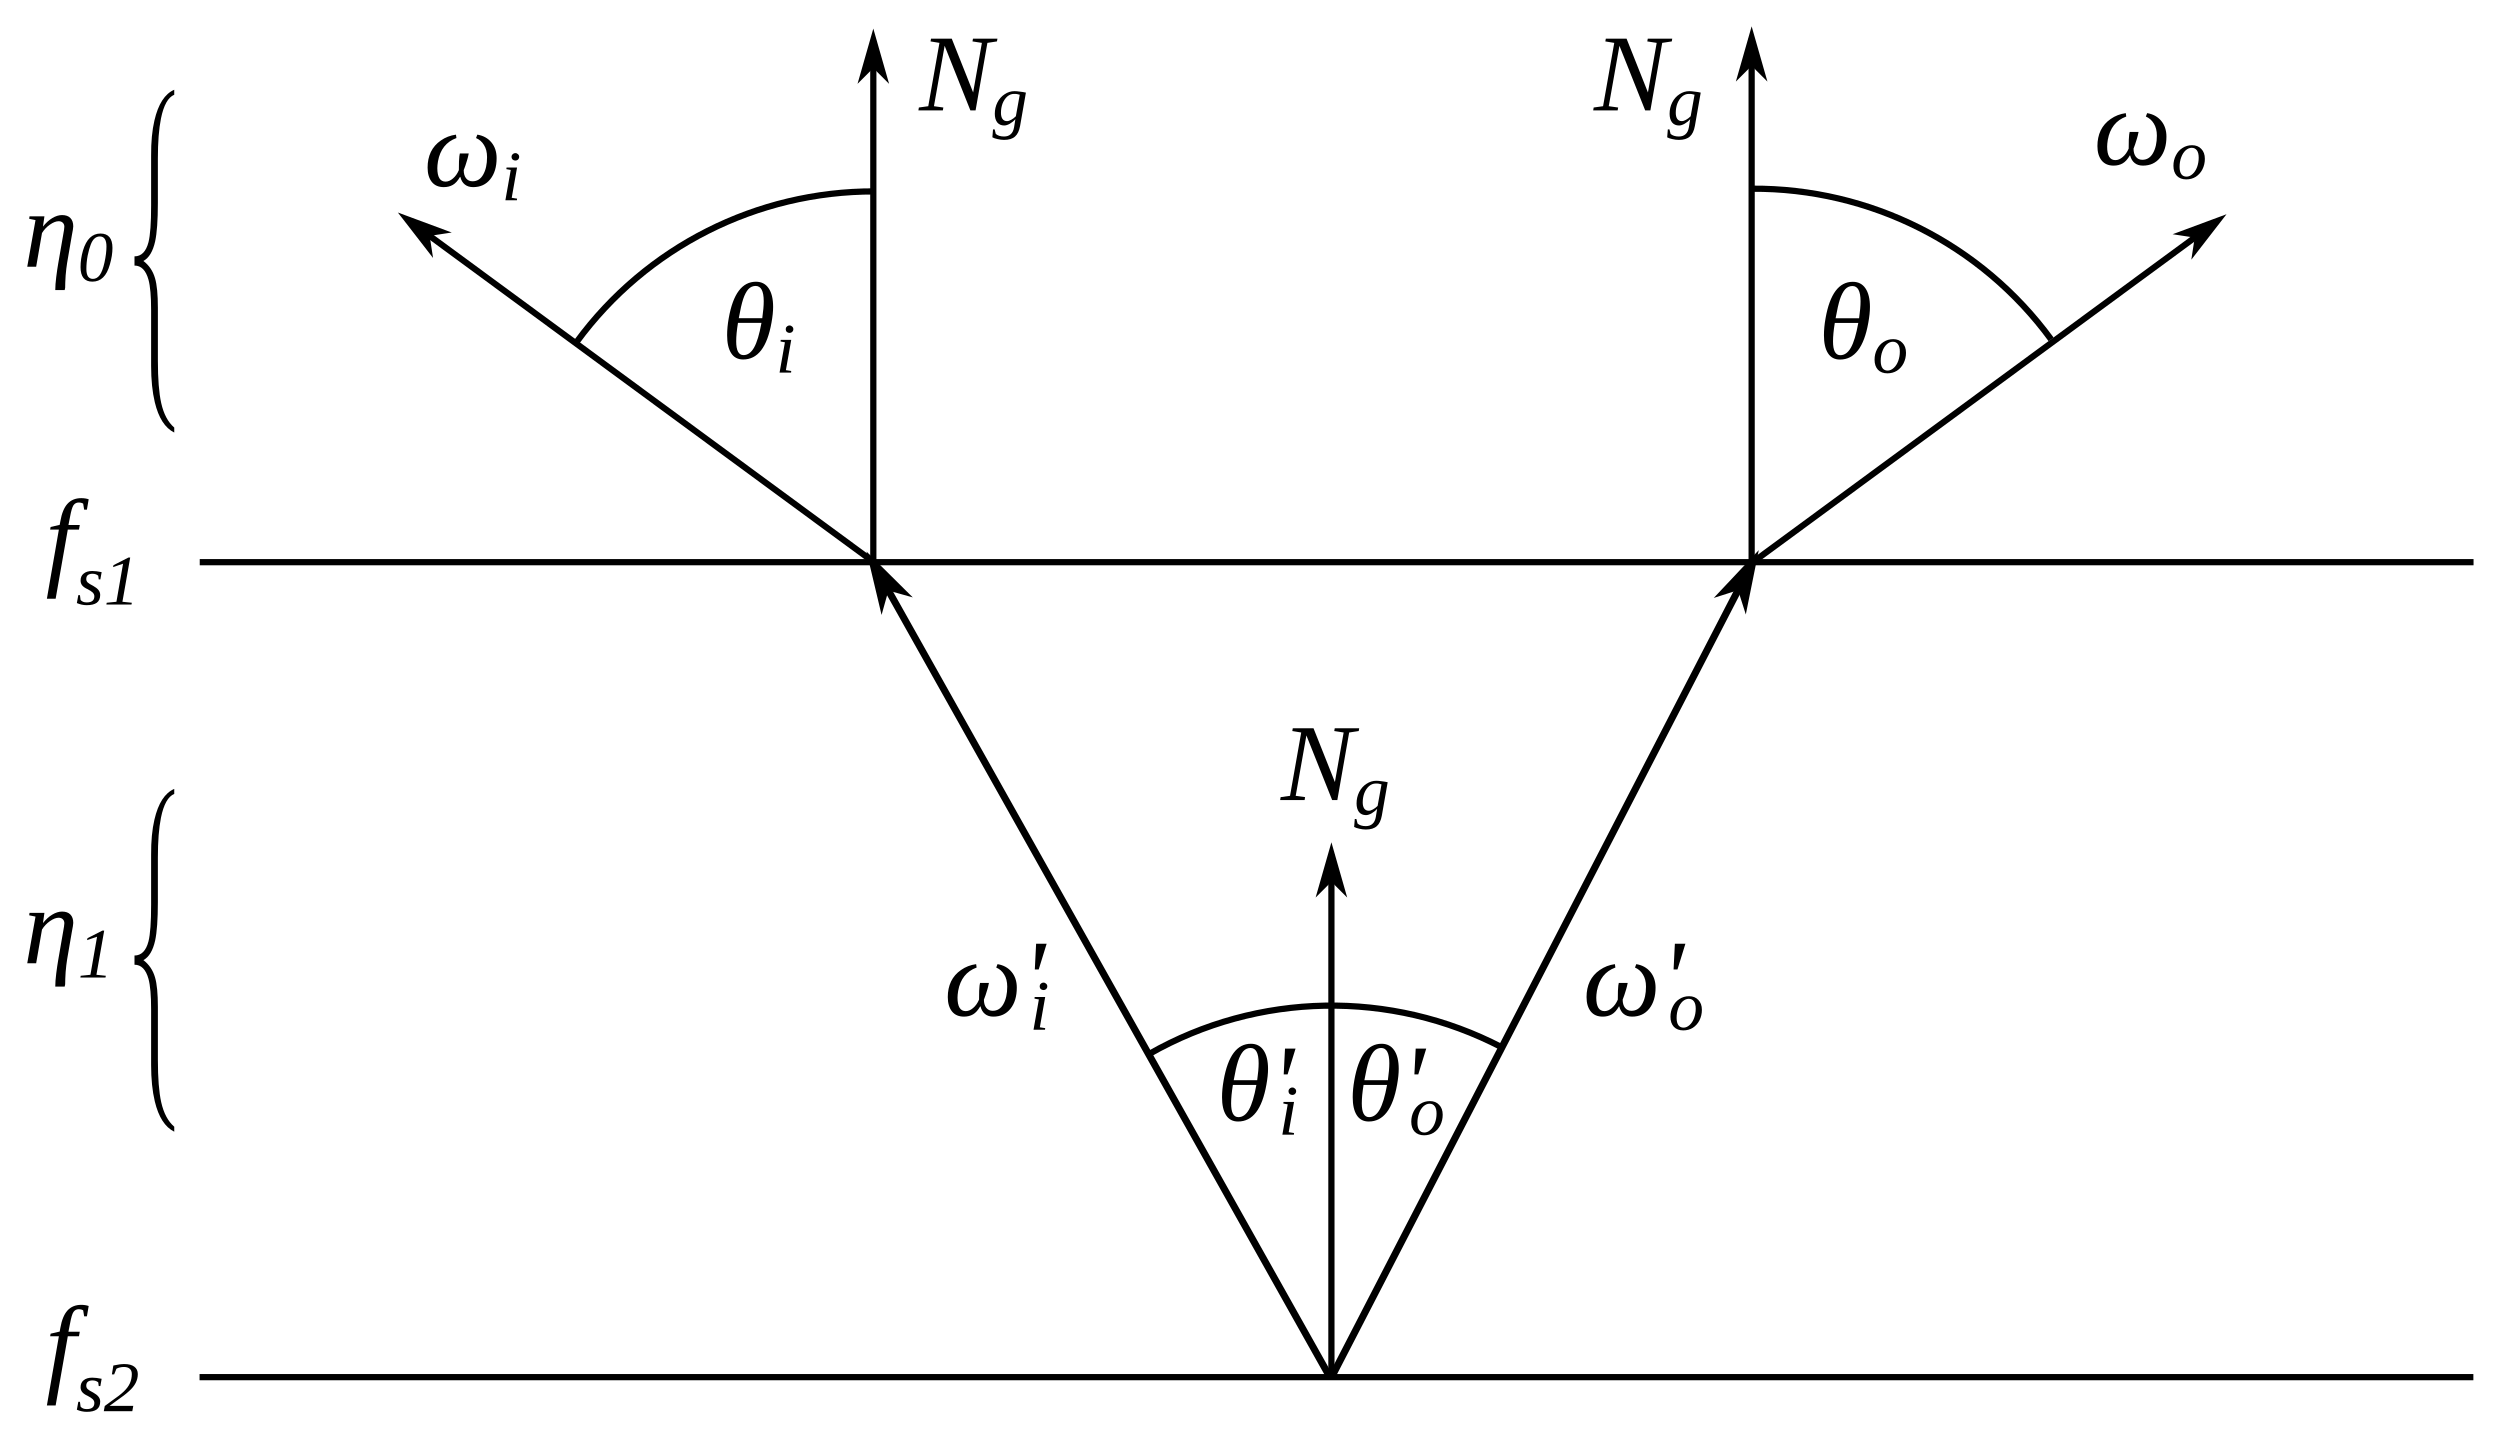
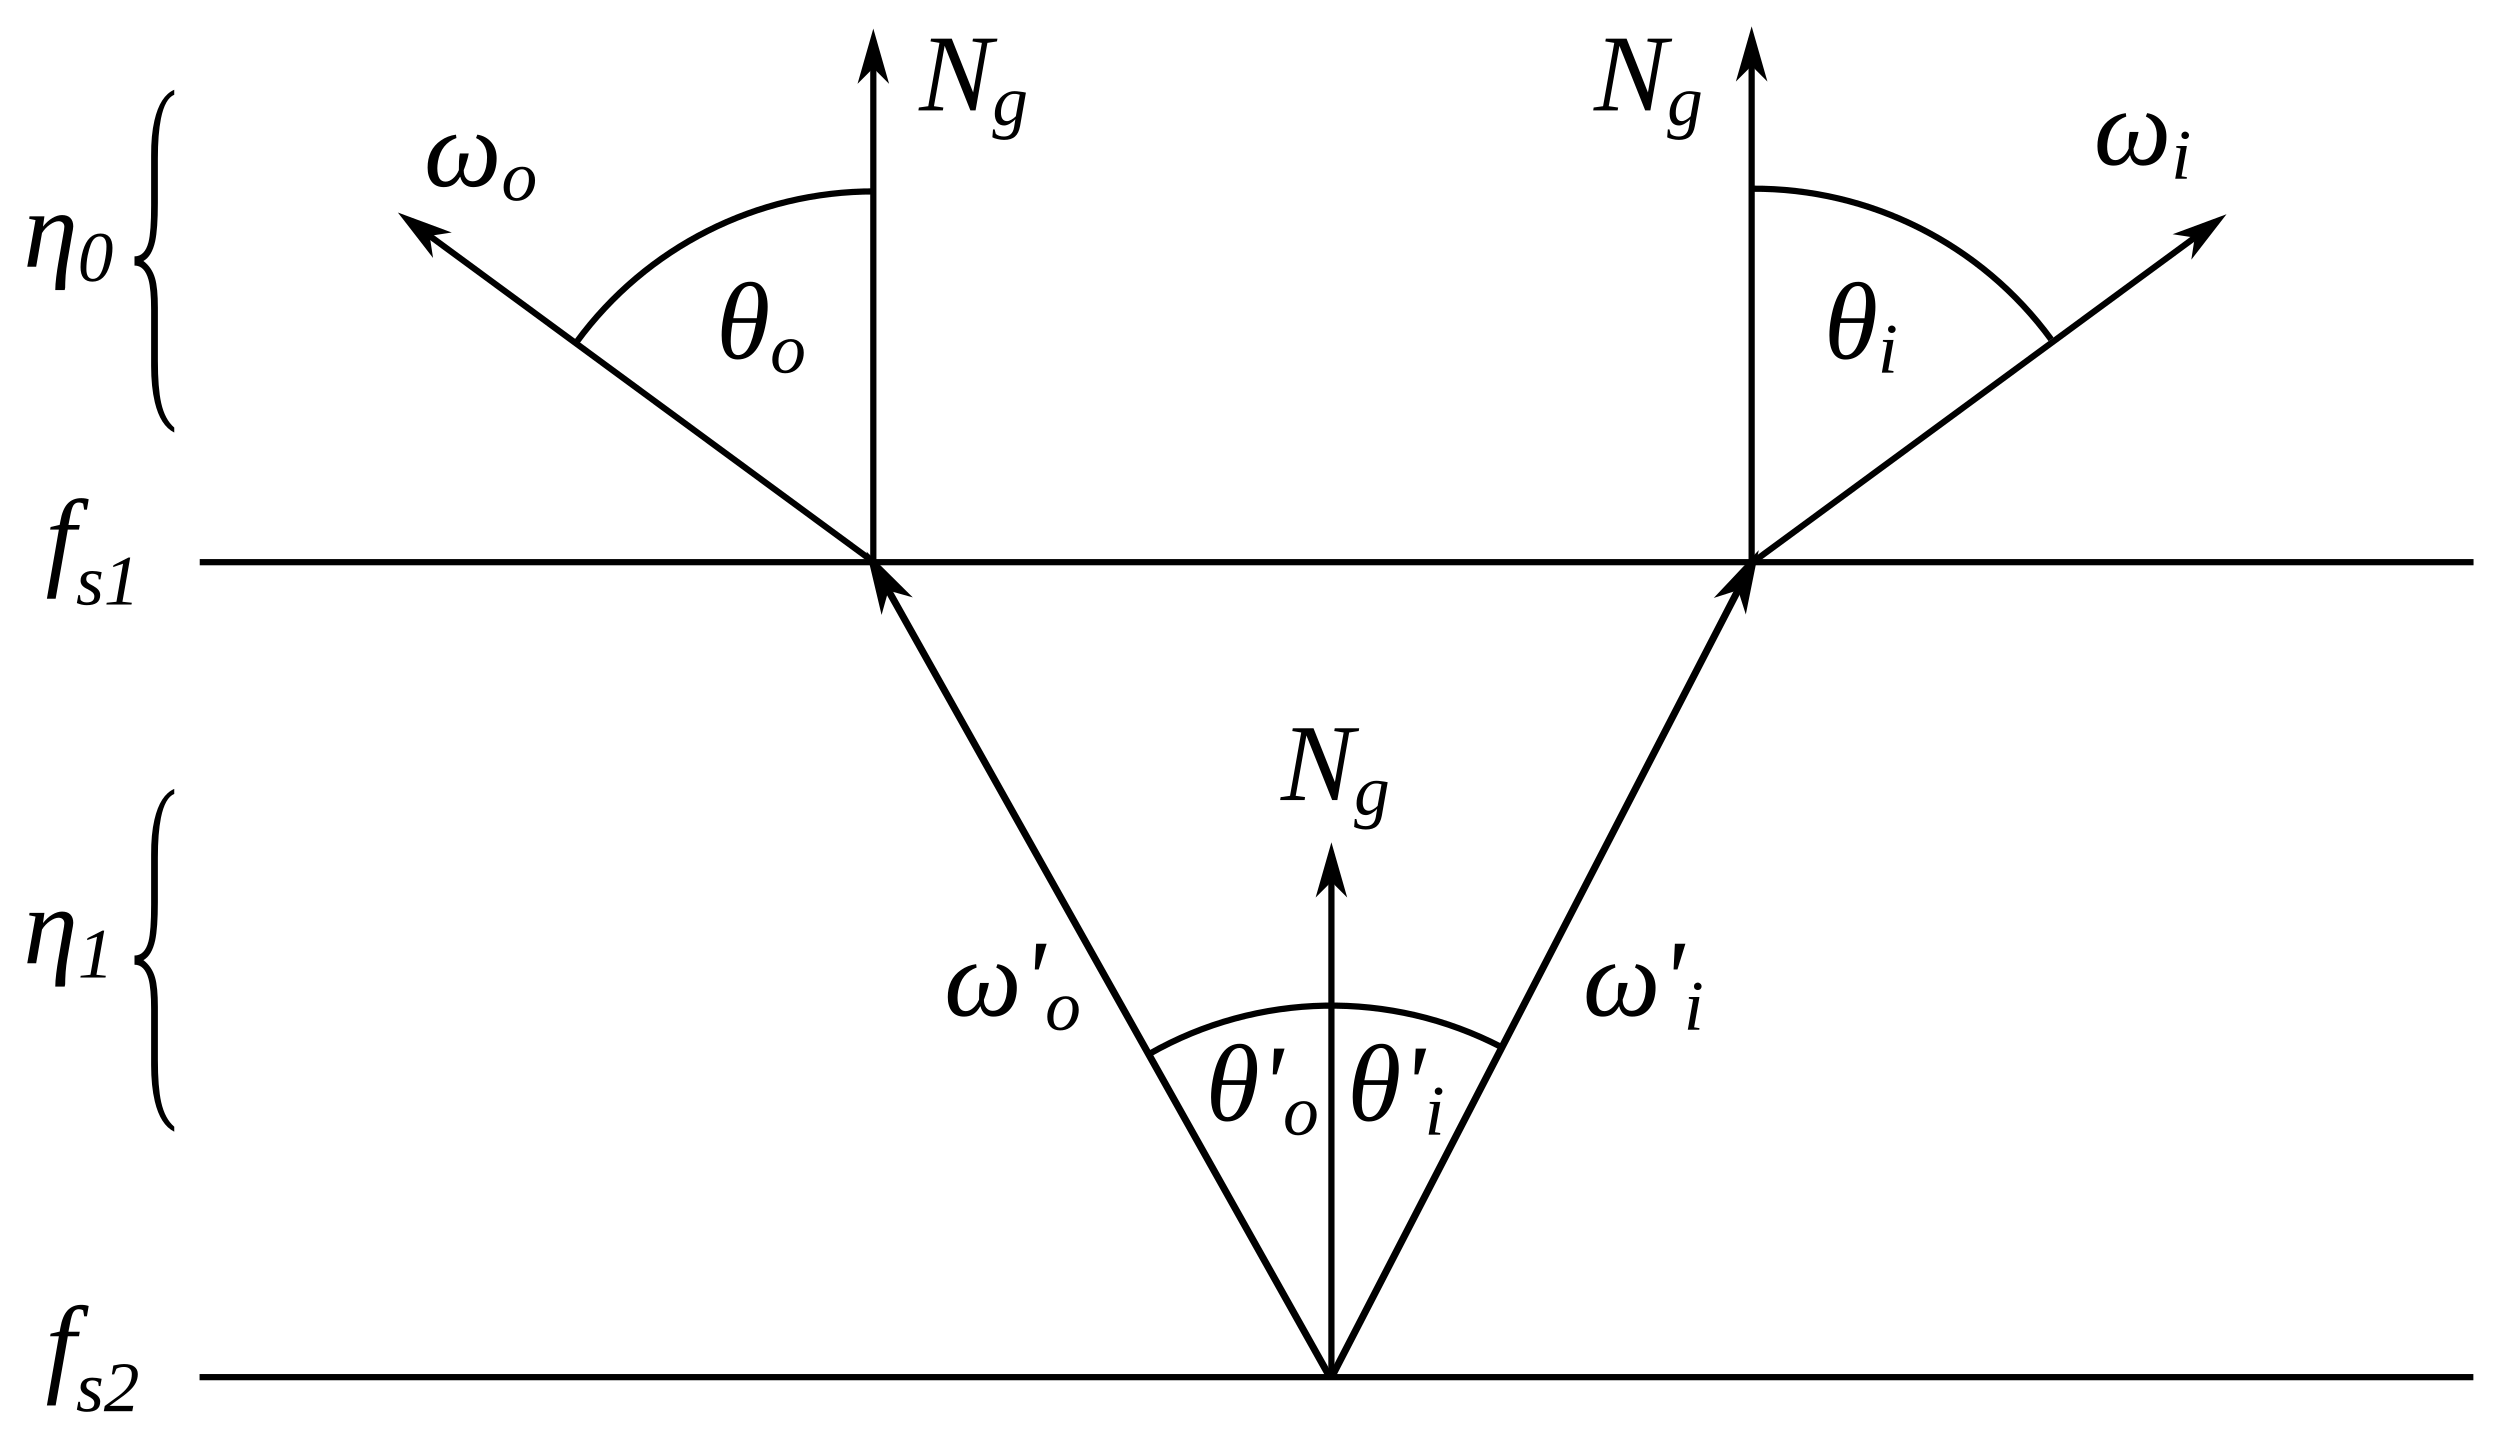
<svg xmlns="http://www.w3.org/2000/svg" xmlns:xlink="http://www.w3.org/1999/xlink" width="9.493in" height="5.491in" viewBox="0 0 241.12 139.484" version="1.1" id="svg8">
  <defs id="defs2">
    <marker orient="auto" refY="0" refX="0" id="marker969" style="overflow:visible">
      <path id="path967" d="M 0,0 5,-5 -12.5,0 5,5 Z" style="fill:#000000;fill-opacity:1;fill-rule:evenodd;stroke:#000000;stroke-width:1pt;stroke-opacity:1" transform="matrix(-0.4,0,0,-0.4,-4,0)" />
    </marker>
+     <marker orient="auto" refY="0" refX="0" id="marker13270" style="overflow:visible">
+       <path id="path13268" d="M 0,0 5,-5 -12.5,0 5,5 Z" style="fill:#b3b3b3;fill-opacity:1;fill-rule:evenodd;stroke:#b3b3b3;stroke-width:1pt;stroke-opacity:1" transform="matrix(-0.4,0,0,-0.4,-4,0)" />
+     </marker>
    <marker style="overflow:visible" id="marker10270" refX="0" refY="0" orient="auto">
      <path transform="matrix(-0.4,0,0,-0.4,-4,0)" style="fill:#000000;fill-opacity:1;fill-rule:evenodd;stroke:#000000;stroke-width:1pt;stroke-opacity:1" d="M 0,0 5,-5 -12.5,0 5,5 Z" id="path10268" />
    </marker>
+     <marker style="overflow:visible" id="marker10152" refX="0" refY="0" orient="auto">
+       <path transform="matrix(-0.4,0,0,-0.4,-4,0)" style="fill:#000000;fill-opacity:1;fill-rule:evenodd;stroke:#000000;stroke-width:1pt;stroke-opacity:1" d="M 0,0 5,-5 -12.5,0 5,5 Z" id="path10150" />
+     </marker>
    <marker orient="auto" refY="0" refX="0" id="marker9164" style="overflow:visible">
      <path id="path9162" d="M 0,0 5,-5 -12.5,0 5,5 Z" style="fill:#000000;fill-opacity:1;fill-rule:evenodd;stroke:#000000;stroke-width:1pt;stroke-opacity:1" transform="matrix(-0.4,0,0,-0.4,-4,0)" />
    </marker>
+     <marker orient="auto" refY="0" refX="0" id="marker8602" style="overflow:visible">
+       <path id="path8600" d="M 0,0 5,-5 -12.5,0 5,5 Z" style="fill:#e9afaf;fill-opacity:1;fill-rule:evenodd;stroke:#e9afaf;stroke-width:1pt;stroke-opacity:1" transform="matrix(-0.4,0,0,-0.4,-4,0)" />
+     </marker>
    <marker orient="auto" refY="0" refX="0" id="marker8400" style="overflow:visible">
      <path id="path8398" d="M 0,0 5,-5 -12.5,0 5,5 Z" style="fill:#000000;fill-opacity:1;fill-rule:evenodd;stroke:#000000;stroke-width:1pt;stroke-opacity:1" transform="matrix(-0.4,0,0,-0.4,-4,0)" />
    </marker>
    <marker style="overflow:visible" id="marker7978" refX="0" refY="0" orient="auto">
      <path transform="matrix(-0.4,0,0,-0.4,-4,0)" style="fill:#000000;fill-opacity:1;fill-rule:evenodd;stroke:#000000;stroke-width:1pt;stroke-opacity:1" d="M 0,0 5,-5 -12.5,0 5,5 Z" id="path7976" />
    </marker>
    <marker style="overflow:visible" id="marker7970" refX="0" refY="0" orient="auto">
      <path transform="matrix(-0.4,0,0,-0.4,-4,0)" style="fill:#000000;fill-opacity:1;fill-rule:evenodd;stroke:#000000;stroke-width:1pt;stroke-opacity:1" d="M 0,0 5,-5 -12.5,0 5,5 Z" id="path7968" />
    </marker>
    <marker style="overflow:visible" id="marker7966" refX="0" refY="0" orient="auto">
      <path transform="matrix(-0.4,0,0,-0.4,-4,0)" style="fill:#000000;fill-opacity:1;fill-rule:evenodd;stroke:#000000;stroke-width:1pt;stroke-opacity:1" d="M 0,0 5,-5 -12.5,0 5,5 Z" id="path7964" />
    </marker>
    <marker style="overflow:visible" id="marker7962" refX="0" refY="0" orient="auto">
      <path transform="matrix(-0.4,0,0,-0.4,-4,0)" style="fill:#000000;fill-opacity:1;fill-rule:evenodd;stroke:#000000;stroke-width:1pt;stroke-opacity:1" d="M 0,0 5,-5 -12.5,0 5,5 Z" id="path7960" />
    </marker>
    <marker orient="auto" refY="0" refX="0" id="marker7958" style="overflow:visible">
      <path id="path7956" d="M 0,0 5,-5 -12.5,0 5,5 Z" style="fill:#000000;fill-opacity:1;fill-rule:evenodd;stroke:#000000;stroke-width:1pt;stroke-opacity:1" transform="matrix(-0.4,0,0,-0.4,-4,0)" />
+     </marker>
+     <marker style="overflow:visible" id="marker7948" refX="0" refY="0" orient="auto">
+       <path transform="matrix(-0.2,0,0,-0.2,-1.2,0)" style="fill:#000000;fill-opacity:1;fill-rule:evenodd;stroke:#000000;stroke-width:1pt;stroke-opacity:1" d="M 0,0 5,-5 -12.5,0 5,5 Z" id="path7946" />
+     </marker>
+     <marker style="overflow:visible" id="marker7944" refX="0" refY="0" orient="auto">
+       <path transform="matrix(-0.2,0,0,-0.2,-1.2,0)" style="fill:#000000;fill-opacity:1;fill-rule:evenodd;stroke:#000000;stroke-width:1pt;stroke-opacity:1" d="M 0,0 5,-5 -12.5,0 5,5 Z" id="path7942" />
+     </marker>
+     <marker style="overflow:visible" id="marker7940" refX="0" refY="0" orient="auto">
+       <path transform="matrix(-0.2,0,0,-0.2,-1.2,0)" style="fill:#000000;fill-opacity:1;fill-rule:evenodd;stroke:#000000;stroke-width:1pt;stroke-opacity:1" d="M 0,0 5,-5 -12.5,0 5,5 Z" id="path7938" />
+     </marker>
+     <marker style="overflow:visible" id="marker7936" refX="0" refY="0" orient="auto">
+       <path transform="matrix(-0.2,0,0,-0.2,-1.2,0)" style="fill:#000000;fill-opacity:1;fill-rule:evenodd;stroke:#000000;stroke-width:1pt;stroke-opacity:1" d="M 0,0 5,-5 -12.5,0 5,5 Z" id="path7934" />
+     </marker>
+     <marker orient="auto" refY="0" refX="0" id="marker7880" style="overflow:visible">
+       <path id="path7878" d="M 0,0 5,-5 -12.5,0 5,5 Z" style="fill:#000000;fill-opacity:1;fill-rule:evenodd;stroke:#000000;stroke-width:1pt;stroke-opacity:1" transform="matrix(-0.4,0,0,-0.4,-4,0)" />
+     </marker>
+     <marker orient="auto" refY="0" refX="0" id="marker7872" style="overflow:visible">
+       <path id="path7592" d="M 0,0 5,-5 -12.5,0 5,5 Z" style="fill:#000000;fill-opacity:1;fill-rule:evenodd;stroke:#000000;stroke-width:1pt;stroke-opacity:1" transform="matrix(-0.8,0,0,-0.8,-10,0)" />
+     </marker>
+     <marker style="overflow:visible" id="marker7865" refX="0" refY="0" orient="auto">
+       <path transform="matrix(-0.2,0,0,-0.2,-1.2,0)" style="fill:#000000;fill-opacity:1;fill-rule:evenodd;stroke:#000000;stroke-width:1pt;stroke-opacity:1" d="M 0,0 5,-5 -12.5,0 5,5 Z" id="path7863" />
+     </marker>
+     <marker orient="auto" refY="0" refX="0" id="Arrow1Mend" style="overflow:visible">
+       <path id="path7598" d="M 0,0 5,-5 -12.5,0 5,5 Z" style="fill:#000000;fill-opacity:1;fill-rule:evenodd;stroke:#000000;stroke-width:1pt;stroke-opacity:1" transform="matrix(-0.4,0,0,-0.4,-4,0)" />
+     </marker>
+     <marker orient="auto" refY="0" refX="0" id="marker7241" style="overflow:visible">
+       <path id="path7239" d="M 0,0 5,-5 -12.5,0 5,5 Z" style="fill:#000000;fill-opacity:1;fill-rule:evenodd;stroke:#000000;stroke-width:1pt;stroke-opacity:1" transform="matrix(-0.4,0,0,-0.4,-4,0)" />
+     </marker>
+     <marker orient="auto" refY="0" refX="0" id="marker5167" style="overflow:visible">
+       <path id="path5165" d="M 0,0 5,-5 -12.5,0 5,5 Z" style="fill:#000000;fill-opacity:1;fill-rule:evenodd;stroke:#000000;stroke-width:1pt;stroke-opacity:1" transform="matrix(-0.4,0,0,-0.4,-4,0)" />
+     </marker>
+     <marker orient="auto" refY="0" refX="0" id="marker1337" style="overflow:visible">
+       <path id="path854" d="M 0,0 5,-5 -12.5,0 5,5 Z" style="fill:#000000;fill-opacity:1;fill-rule:evenodd;stroke:#000000;stroke-width:1pt;stroke-opacity:1" transform="matrix(-0.8,0,0,-0.8,-10,0)" />
+     </marker>
+     <marker orient="auto" refY="0" refX="0" id="Arrow1Lstart" style="overflow:visible">
+       <path id="path851" d="M 0,0 5,-5 -12.5,0 5,5 Z" style="fill:#000000;fill-opacity:1;fill-rule:evenodd;stroke:#000000;stroke-width:1pt;stroke-opacity:1" transform="matrix(0.8,0,0,0.8,10,0)" />
+     </marker>
+     <marker orient="auto" refY="0" refX="0" id="Arrow2Mend" style="overflow:visible">
+       <path id="path878" style="fill:#000000;fill-opacity:1;fill-rule:evenodd;stroke:#000000;stroke-width:0.625;stroke-linejoin:round;stroke-opacity:1" d="M 8.719,4.034 -2.207,0.016 8.719,-4.002 c -1.745,2.372 -1.735,5.617 -6e-7,8.035 z" transform="scale(-0.6)" />
+     </marker>
+     <marker orient="auto" refY="0" refX="0" id="marker1114" style="overflow:visible">
+       <path id="path857" d="M 0,0 5,-5 -12.5,0 5,5 Z" style="fill:#000000;fill-opacity:1;fill-rule:evenodd;stroke:#000000;stroke-width:1pt;stroke-opacity:1" transform="matrix(0.4,0,0,0.4,4,0)" />
+     </marker>
+     <marker style="overflow:visible" id="marker57634" refX="0" refY="0" orient="auto">
+       <path transform="matrix(0.4,0,0,0.4,4,0)" style="fill:#000000;fill-opacity:1;fill-rule:evenodd;stroke:#000000;stroke-width:1pt;stroke-opacity:1" d="M 0,0 5,-5 -12.5,0 5,5 Z" id="path57632" />
+     </marker>
+     <marker orient="auto" refY="0" refX="0" id="DotL" style="overflow:visible">
+       <path id="path4925" d="m -2.5,-1 c 0,2.76 -2.24,5 -5,5 -2.76,0 -5,-2.24 -5,-5 0,-2.76 2.24,-5 5,-5 2.76,0 5,2.24 5,5 z" style="fill:#000000;fill-opacity:1;fill-rule:evenodd;stroke:#000000;stroke-width:1pt;stroke-opacity:1" transform="matrix(0.8,0,0,0.8,5.92,0.8)" />
+     </marker>
+     <marker orient="auto" refY="0" refX="0" id="Arrow1Sstart" style="overflow:visible">
+       <path id="path4876" d="M 0,0 5,-5 -12.5,0 5,5 Z" style="fill:#000000;fill-opacity:1;fill-rule:evenodd;stroke:#000000;stroke-width:1pt;stroke-opacity:1" transform="matrix(0.2,0,0,0.2,1.2,0)" />
+     </marker>
+     <marker orient="auto" refY="0" refX="0" id="Tail" style="overflow:visible">
+       <g id="g4912" transform="scale(-1.2)" style="fill:#000000;fill-opacity:1;stroke:#000000;stroke-opacity:1">
+         <path id="path4900" d="M -3.805,-3.959 0.544,0" style="fill:#000000;fill-opacity:1;fill-rule:evenodd;stroke:#000000;stroke-width:0.8;stroke-linecap:round;stroke-opacity:1" />
+         <path id="path4902" d="M -1.287,-3.959 3.062,0" style="fill:#000000;fill-opacity:1;fill-rule:evenodd;stroke:#000000;stroke-width:0.8;stroke-linecap:round;stroke-opacity:1" />
+         <path id="path4904" d="M 1.305,-3.959 5.654,0" style="fill:#000000;fill-opacity:1;fill-rule:evenodd;stroke:#000000;stroke-width:0.8;stroke-linecap:round;stroke-opacity:1" />
+         <path id="path4906" d="M -3.805,4.178 0.544,0.22" style="fill:#000000;fill-opacity:1;fill-rule:evenodd;stroke:#000000;stroke-width:0.8;stroke-linecap:round;stroke-opacity:1" />
+         <path id="path4908" d="M -1.287,4.178 3.062,0.22" style="fill:#000000;fill-opacity:1;fill-rule:evenodd;stroke:#000000;stroke-width:0.8;stroke-linecap:round;stroke-opacity:1" />
+         <path id="path4910" d="M 1.305,4.178 5.654,0.22" style="fill:#000000;fill-opacity:1;fill-rule:evenodd;stroke:#000000;stroke-width:0.8;stroke-linecap:round;stroke-opacity:1" />
+       </g>
+     </marker>
+     <marker orient="auto" refY="0" refX="0" id="Arrow1Lend" style="overflow:visible">
+       <path id="path4867" d="M 0,0 5,-5 -12.5,0 5,5 Z" style="fill:#000000;fill-opacity:1;fill-rule:evenodd;stroke:#000000;stroke-width:1pt;stroke-opacity:1" transform="matrix(-0.8,0,0,-0.8,-10,0)" />
+     </marker>
+     <marker orient="auto" refY="0" refX="0" id="Arrow1Mstart" style="overflow:visible">
+       <path id="path4870" d="M 0,0 5,-5 -12.5,0 5,5 Z" style="fill:#000000;fill-opacity:1;fill-rule:evenodd;stroke:#000000;stroke-width:1pt;stroke-opacity:1" transform="matrix(0.4,0,0,0.4,4,0)" />
    </marker>
  </defs>
  <g id="layer10" style="display:none" transform="translate(-20.39512,-26.89174)">
    <path id="use4835" d="M 37.053,195.685 H 256.379" style="display:inline;fill:none;fill-rule:evenodd;stroke:#000000;stroke-width:0.6;stroke-linecap:butt;stroke-linejoin:miter;stroke-miterlimit:4;stroke-dasharray:none;stroke-dashoffset:0;stroke-opacity:1" />
    <path style="display:inline;fill:none;fill-rule:evenodd;stroke:#000000;stroke-width:0.6;stroke-linecap:butt;stroke-linejoin:miter;stroke-miterlimit:4;stroke-dasharray:none;stroke-opacity:1" d="m 37.593,189.541 c 3.309,-0.288 6.611,-0.576 9.825,0.194 3.214,0.77 6.329,2.597 9.751,2.049 3.422,-0.548 7.152,-3.47 11.383,-3.759 4.23,-0.29 8.957,2.051 12.796,2.256 3.839,0.204 6.791,-1.728 10.317,-1.672 3.526,0.056 7.621,2.098 11.931,2.889 4.311,0.791 8.836,0.33 12.566,-0.908 3.73,-1.238 6.665,-3.252 9.407,-2.457 2.743,0.795 5.289,4.398 9.097,4.075 3.808,-0.323 8.881,-4.571 12.799,-5.143 3.918,-0.572 6.677,2.533 9.404,3.01 2.727,0.478 5.424,-1.671 8.08,-1.223 2.656,0.448 5.265,3.491 8.354,3.427 3.088,-0.064 6.656,-3.235 10.085,-2.932 3.429,0.304 6.717,4.082 12.372,4.023 5.655,-0.059 13.678,-3.954 19.974,-4.752 6.296,-0.799 10.856,1.5 15.032,1.539 4.176,0.038 7.967,-2.184 11.243,-2.439 3.276,-0.255 6.031,1.458 8.423,2.235 2.392,0.777 4.424,0.619 6.455,0.461" id="path4008" />
  </g>
  <g id="layer3" style="display:inline" transform="translate(-20.39512,-26.89174)">
    <path d="m 37.19,103.468 v -0.481 q -1.362,0.592 -1.911,2.962 -0.332,1.407 -0.32,3.407 v 4.814 q 0,2.518 -0.252,3.518 -0.355,1.37 -1.351,1.37 v 0.889 q 0.973,0 1.351,1.37 0.252,0.926 0.252,2.925 v 5.369 q 0,2.037 0.355,3.518 0.538,2.259 1.877,2.925 v -0.481 q -0.904,-0.778 -1.259,-2.37 -0.32,-1.444 -0.32,-4.073 v -5.11 q 0,-1.925 -0.275,-2.851 -0.298,-1.037 -1.122,-1.666 0.813,-0.444 1.133,-1.888 0.263,-1.222 0.263,-3.703 v -4.295 q 0,-2.37 0.298,-3.851 0.389,-1.925 1.282,-2.296 z" style="font-style:normal;font-variant:normal;font-weight:normal;font-stretch:normal;font-size:50.8px;line-height:125%;font-family:Batang;-inkscape-font-specification:Batang;letter-spacing:0px;word-spacing:0px;display:inline;fill:#000000;fill-opacity:1;stroke:none;stroke-width:0.11px;stroke-linecap:butt;stroke-linejoin:miter;stroke-opacity:1" id="path1131" />
    <use x="0" y="0" xlink:href="#path1131" id="use1135" transform="translate(3.3333333e-8,-67.439)" width="100%" height="100%" />
    <text id="text1143" y="119.807" x="22.635" style="font-style:normal;font-weight:normal;font-size:10.583px;line-height:125%;font-family:sans-serif;letter-spacing:0px;word-spacing:0px;display:inline;fill:#000000;fill-opacity:1;stroke:none;stroke-width:0.265px;stroke-linecap:butt;stroke-linejoin:miter;stroke-opacity:1" xml:space="preserve">
      <tspan dx="0" dy="0" style="font-style:italic;font-variant:normal;font-weight:normal;font-stretch:normal;font-family:'Times New Roman';-inkscape-font-specification:'Times New Roman, Italic';font-variant-ligatures:normal;font-variant-caps:normal;font-variant-numeric:normal;font-feature-settings:normal;text-align:start;writing-mode:lr-tb;baseline-shift:baseline;text-anchor:start;stroke-width:0.265px" y="119.807" x="22.635" id="tspan1141">η<tspan id="tspan1139" style="font-size:65%;baseline-shift:sub">1</tspan>
      </tspan>
    </text>
    <text xml:space="preserve" style="font-style:normal;font-weight:normal;font-size:10.583px;line-height:125%;font-family:sans-serif;letter-spacing:0px;word-spacing:0px;display:inline;fill:#000000;fill-opacity:1;stroke:none;stroke-width:0.265px;stroke-linecap:butt;stroke-linejoin:miter;stroke-opacity:1" x="22.635" y="52.622" id="text1152">
      <tspan id="tspan1150" x="22.635" y="52.622" style="font-style:italic;font-variant:normal;font-weight:normal;font-stretch:normal;font-family:'Times New Roman';-inkscape-font-specification:'Times New Roman, Italic';font-variant-ligatures:normal;font-variant-caps:normal;font-variant-numeric:normal;font-feature-settings:normal;text-align:start;writing-mode:lr-tb;baseline-shift:baseline;text-anchor:start;stroke-width:0.265px" dy="0" dx="0">η<tspan style="font-size:65%;baseline-shift:sub" id="tspan1148">0</tspan>
      </tspan>
    </text>
    <g id="layer9" style="display:none">
      <use style="display:inline" x="0" y="0" xlink:href="#path1131" id="use1137" transform="translate(3.3666668e-7,54.47793)" width="100%" height="100%" />
      <text id="text1158" y="174.278" x="22.635" style="font-style:normal;font-weight:normal;font-size:10.583px;line-height:125%;font-family:sans-serif;letter-spacing:0px;word-spacing:0px;display:inline;fill:#000000;fill-opacity:1;stroke:none;stroke-width:0.265px;stroke-linecap:butt;stroke-linejoin:miter;stroke-opacity:1" xml:space="preserve">
        <tspan dx="0" dy="0" style="font-style:italic;font-variant:normal;font-weight:normal;font-stretch:normal;font-family:'Times New Roman';-inkscape-font-specification:'Times New Roman, Italic';font-variant-ligatures:normal;font-variant-caps:normal;font-variant-numeric:normal;font-feature-settings:normal;text-align:start;writing-mode:lr-tb;baseline-shift:baseline;text-anchor:start;stroke-width:0.265px" y="174.278" x="22.635" id="tspan1156">η<tspan id="tspan1154" style="font-size:65%;baseline-shift:sub">2</tspan>
        </tspan>
      </text>
    </g>
  </g>
  <g id="layer12" style="display:none" transform="translate(-20.39512,-26.89174)">
    <path style="display:inline;fill:none;fill-rule:evenodd;stroke:#cccccc;stroke-width:0.6;stroke-linecap:butt;stroke-linejoin:miter;stroke-miterlimit:4;stroke-dasharray:2.4, 0.6;stroke-dashoffset:0;stroke-opacity:1" d="M 189.341,81.044 210.352,48.935" id="path3878" />
    <path style="display:inline;fill:none;fill-rule:evenodd;stroke:#cccccc;stroke-width:0.6;stroke-linecap:butt;stroke-linejoin:miter;stroke-miterlimit:4;stroke-dasharray:2.4, 0.6;stroke-dashoffset:0;stroke-opacity:1" d="M 189.342,81.043 226.741,70.584" id="path3880" />
    <ellipse style="display:inline;fill:#f2f2f2;stroke:#000000;stroke-width:0.6;stroke-miterlimit:4;stroke-dasharray:none;stroke-dashoffset:0" id="path3218" cx="138.696" cy="179.407" rx="4.16" ry="13.621" transform="rotate(-37.0686)" />
    <path id="path3908" d="m 148.681,159.776 5.341,-26.686" style="display:inline;fill:none;fill-rule:evenodd;stroke:#cccccc;stroke-width:0.6;stroke-linecap:butt;stroke-linejoin:miter;stroke-miterlimit:4;stroke-dasharray:1.8, 0.6;stroke-dashoffset:0;stroke-opacity:1" />
    <path id="path3910" d="m 148.572,159.759 19.193,-19.775" style="display:inline;fill:none;fill-rule:evenodd;stroke:#cccccc;stroke-width:0.6;stroke-linecap:butt;stroke-linejoin:miter;stroke-miterlimit:4;stroke-dasharray:1.8, 0.6;stroke-dashoffset:0;stroke-opacity:1" />
    <ellipse transform="rotate(-63.28677)" ry="7.696" rx="2.35" cy="205.08" cx="-49.49" id="ellipse3906" style="display:inline;fill:#f2f2f2;stroke:#000000;stroke-width:0.6;stroke-miterlimit:4;stroke-dasharray:none;stroke-dashoffset:0" />
    <path style="display:inline;fill:none;fill-rule:evenodd;stroke:#cccccc;stroke-width:0.6;stroke-linecap:butt;stroke-linejoin:miter;stroke-miterlimit:4;stroke-dasharray:1.8, 0.6;stroke-dashoffset:0;stroke-opacity:1" d="m 189.194,81.48 -5.2,26.713" id="path4418" />
    <path style="display:inline;fill:none;fill-rule:evenodd;stroke:#cccccc;stroke-width:0.6;stroke-linecap:butt;stroke-linejoin:miter;stroke-miterlimit:4;stroke-dasharray:1.8, 0.6;stroke-dashoffset:0;stroke-opacity:1" d="M 189.304,81.496 170.215,101.372" id="path4420" />
    <ellipse style="display:inline;fill:#f2f2f2;stroke:#000000;stroke-width:0.6;stroke-miterlimit:4;stroke-dasharray:none;stroke-dashoffset:0" id="ellipse4422" cx="15.216" cy="-205.246" rx="2.35" ry="7.696" transform="rotate(116.4112)" />
  </g>
  <g id="layer13" style="display:inline" transform="translate(-20.39512,-26.89174)">
    <g id="layer2" style="display:inline">
      <path d="m 131.239,128.551 a 35.513,35.513 0 0 1 34.006,-0.636" id="path998" style="display:inline;fill:none;stroke:#000000;stroke-width:0.6;stroke-miterlimit:4;stroke-dasharray:none;stroke-dashoffset:0" />
-       <text id="text1005" y="134.962" x="137.743" style="font-style:normal;font-weight:normal;font-size:10.583px;line-height:125%;font-family:sans-serif;letter-spacing:0px;word-spacing:0px;display:inline;fill:#000000;fill-opacity:1;stroke:none;stroke-width:0.265px;stroke-linecap:butt;stroke-linejoin:miter;stroke-opacity:1" xml:space="preserve">
-         <tspan dx="0" dy="0" style="font-style:italic;font-variant:normal;font-weight:normal;font-stretch:normal;font-family:'Times New Roman';-inkscape-font-specification:'Times New Roman, Italic';font-variant-ligatures:normal;font-variant-caps:normal;font-variant-numeric:normal;font-feature-settings:normal;text-align:start;writing-mode:lr-tb;baseline-shift:baseline;text-anchor:start;stroke-width:0.265px" y="134.962" x="137.743" id="tspan1003">θ'<tspan dx="-1.5" style="font-size:65%;baseline-shift:sub" id="tspan1001">i</tspan>
+       <text id="text1005" y="134.962" x="136.685" style="font-style:normal;font-weight:normal;font-size:10.583px;line-height:125%;font-family:sans-serif;letter-spacing:0px;word-spacing:0px;display:inline;fill:#000000;fill-opacity:1;stroke:none;stroke-width:0.265px;stroke-linecap:butt;stroke-linejoin:miter;stroke-opacity:1" xml:space="preserve">
+         <tspan dx="0" dy="0" style="font-style:italic;font-variant:normal;font-weight:normal;font-stretch:normal;font-family:'Times New Roman';-inkscape-font-specification:'Times New Roman, Italic';font-variant-ligatures:normal;font-variant-caps:normal;font-variant-numeric:normal;font-feature-settings:normal;text-align:start;writing-mode:lr-tb;baseline-shift:baseline;text-anchor:start;stroke-width:0.265px" y="134.962" x="136.685" id="tspan1003">θ'<tspan style="font-size:65%;baseline-shift:sub" id="tspan1001">o</tspan>
        </tspan>
      </text>
      <text xml:space="preserve" style="font-style:normal;font-weight:normal;font-size:10.583px;line-height:125%;font-family:sans-serif;letter-spacing:0px;word-spacing:0px;display:inline;fill:#000000;fill-opacity:1;stroke:none;stroke-width:0.265px;stroke-linecap:butt;stroke-linejoin:miter;stroke-opacity:1" x="150.348" y="134.962" id="text1011">
-         <tspan id="tspan1009" x="150.348" y="134.962" style="font-style:italic;font-variant:normal;font-weight:normal;font-stretch:normal;font-family:'Times New Roman';-inkscape-font-specification:'Times New Roman, Italic';font-variant-ligatures:normal;font-variant-caps:normal;font-variant-numeric:normal;font-feature-settings:normal;text-align:start;writing-mode:lr-tb;baseline-shift:baseline;text-anchor:start;stroke-width:0.265px" dy="0" dx="0">θ'<tspan dx="-1.5" id="tspan1007" style="font-size:65%;baseline-shift:sub">o</tspan>
+         <tspan id="tspan1009" x="150.348" y="134.962" style="font-style:italic;font-variant:normal;font-weight:normal;font-stretch:normal;font-family:'Times New Roman';-inkscape-font-specification:'Times New Roman, Italic';font-variant-ligatures:normal;font-variant-caps:normal;font-variant-numeric:normal;font-feature-settings:normal;text-align:start;writing-mode:lr-tb;baseline-shift:baseline;text-anchor:start;stroke-width:0.265px" dy="0" dx="0">θ'<tspan id="tspan1007" style="font-size:65%;baseline-shift:sub">i</tspan>
        </tspan>
      </text>
    </g>
    <g id="layer6" style="display:none">
      <path d="m 121.873,111.925 a 35.513,35.513 0 0 1 -17.093,4.455" id="path13007" style="display:inline;fill:none;stroke:#000000;stroke-width:0.6;stroke-miterlimit:4;stroke-dasharray:none;stroke-dashoffset:0" />
      <path style="display:inline;fill:none;stroke:#000000;stroke-width:0.6;stroke-miterlimit:4;stroke-dasharray:none;stroke-dashoffset:0" id="path13011" d="m 189.51,116.563 a 35.513,35.513 0 0 1 -16.337,-4.015" />
      <text xml:space="preserve" style="font-style:normal;font-weight:normal;font-size:10.583px;line-height:125%;font-family:sans-serif;letter-spacing:0px;word-spacing:0px;display:inline;fill:#000000;fill-opacity:1;stroke:none;stroke-width:0.265px;stroke-linecap:butt;stroke-linejoin:miter;stroke-opacity:1" x="106.198" y="108.045" id="text13036">
        <tspan id="tspan13034" x="106.198" y="108.045" style="font-style:italic;font-variant:normal;font-weight:normal;font-stretch:normal;font-family:'Times New Roman';-inkscape-font-specification:'Times New Roman, Italic';font-variant-ligatures:normal;font-variant-caps:normal;font-variant-numeric:normal;font-feature-settings:normal;text-align:start;writing-mode:lr-tb;baseline-shift:baseline;text-anchor:start;stroke-width:0.265px" dy="0" dx="0">θ'<tspan id="tspan13032" style="font-size:65%;baseline-shift:sub" dx="-1.5">i</tspan>
        </tspan>
      </text>
      <text id="text13042" y="108.574" x="178.795" style="font-style:normal;font-weight:normal;font-size:10.583px;line-height:125%;font-family:sans-serif;letter-spacing:0px;word-spacing:0px;display:inline;fill:#000000;fill-opacity:1;stroke:none;stroke-width:0.265px;stroke-linecap:butt;stroke-linejoin:miter;stroke-opacity:1" xml:space="preserve">
        <tspan dx="0" dy="0" style="font-style:italic;font-variant:normal;font-weight:normal;font-stretch:normal;font-family:'Times New Roman';-inkscape-font-specification:'Times New Roman, Italic';font-variant-ligatures:normal;font-variant-caps:normal;font-variant-numeric:normal;font-feature-settings:normal;text-align:start;writing-mode:lr-tb;baseline-shift:baseline;text-anchor:start;stroke-width:0.265px" y="108.574" x="178.795" id="tspan13040">θ'<tspan style="font-size:65%;baseline-shift:sub" id="tspan13038" dx="-1.5">o</tspan>
        </tspan>
      </text>
      <path id="path9156" d="M 104.65,80.867 V 131.297" style="display:inline;fill:none;fill-rule:evenodd;stroke:#000000;stroke-width:0.6;stroke-linecap:butt;stroke-linejoin:miter;stroke-miterlimit:4;stroke-dasharray:none;stroke-opacity:1;marker-end:url(#marker9164)" />
      <path style="display:inline;fill:none;fill-rule:evenodd;stroke:#000000;stroke-width:0.6;stroke-linecap:butt;stroke-linejoin:miter;stroke-miterlimit:4;stroke-dasharray:none;stroke-opacity:1;marker-end:url(#marker10270)" d="M 189.575,81.05 V 131.479" id="path10262" />
    </g>
    <g id="layer1" style="display:inline">
      <path style="display:inline;fill:none;stroke:#000000;stroke-width:0.6;stroke-miterlimit:4;stroke-dasharray:none;stroke-dashoffset:0" id="path8542" d="M 76.018,59.857 A 35.513,35.513 0 0 1 104.724,45.354" />
      <path d="m 189.367,45.094 a 35.513,35.513 0 0 1 28.863,14.534" id="path8544" style="display:inline;fill:none;stroke:#000000;stroke-width:0.6;stroke-miterlimit:4;stroke-dasharray:none;stroke-dashoffset:0" />
-       <text id="text13017" y="61.457" x="90.005" style="font-style:normal;font-weight:normal;font-size:10.583px;line-height:125%;font-family:sans-serif;letter-spacing:0px;word-spacing:0px;display:inline;fill:#000000;fill-opacity:1;stroke:none;stroke-width:0.265px;stroke-linecap:butt;stroke-linejoin:miter;stroke-opacity:1" xml:space="preserve">
-         <tspan dx="0" dy="0" style="font-style:italic;font-variant:normal;font-weight:normal;font-stretch:normal;font-family:'Times New Roman';-inkscape-font-specification:'Times New Roman, Italic';font-variant-ligatures:normal;font-variant-caps:normal;font-variant-numeric:normal;font-feature-settings:normal;text-align:start;writing-mode:lr-tb;baseline-shift:baseline;text-anchor:start;stroke-width:0.265px" y="61.457" x="90.005" id="tspan13015">θ<tspan style="font-size:65%;baseline-shift:sub" id="tspan13019">i</tspan>
-         </tspan>
-       </text>
-       <text xml:space="preserve" style="font-style:normal;font-weight:normal;font-size:10.583px;line-height:125%;font-family:sans-serif;letter-spacing:0px;word-spacing:0px;display:inline;fill:#000000;fill-opacity:1;stroke:none;stroke-width:0.265px;stroke-linecap:butt;stroke-linejoin:miter;stroke-opacity:1" x="195.799" y="61.464" id="text13028">
-         <tspan id="tspan13026" x="195.799" y="61.464" style="font-style:italic;font-variant:normal;font-weight:normal;font-stretch:normal;font-family:'Times New Roman';-inkscape-font-specification:'Times New Roman, Italic';font-variant-ligatures:normal;font-variant-caps:normal;font-variant-numeric:normal;font-feature-settings:normal;text-align:start;writing-mode:lr-tb;baseline-shift:baseline;text-anchor:start;stroke-width:0.265px" dy="0" dx="0">θ<tspan style="font-size:65%;baseline-shift:sub" id="tspan13030">o</tspan>
+       <text id="text13017" y="61.457" x="89.476" style="font-style:normal;font-weight:normal;font-size:10.583px;line-height:125%;font-family:sans-serif;letter-spacing:0px;word-spacing:0px;display:inline;fill:#000000;fill-opacity:1;stroke:none;stroke-width:0.265px;stroke-linecap:butt;stroke-linejoin:miter;stroke-opacity:1" xml:space="preserve">
+         <tspan dx="0" dy="0" style="font-style:italic;font-variant:normal;font-weight:normal;font-stretch:normal;font-family:'Times New Roman';-inkscape-font-specification:'Times New Roman, Italic';font-variant-ligatures:normal;font-variant-caps:normal;font-variant-numeric:normal;font-feature-settings:normal;text-align:start;writing-mode:lr-tb;baseline-shift:baseline;text-anchor:start;stroke-width:0.265px" y="61.457" x="89.476" id="tspan13015">θ<tspan style="font-size:65%;baseline-shift:sub" id="tspan13019">o</tspan>
+         </tspan>
+       </text>
+       <text xml:space="preserve" style="font-style:normal;font-weight:normal;font-size:10.583px;line-height:125%;font-family:sans-serif;letter-spacing:0px;word-spacing:0px;display:inline;fill:#000000;fill-opacity:1;stroke:none;stroke-width:0.265px;stroke-linecap:butt;stroke-linejoin:miter;stroke-opacity:1" x="196.329" y="61.464" id="text13028">
+         <tspan id="tspan13026" x="196.329" y="61.464" style="font-style:italic;font-variant:normal;font-weight:normal;font-stretch:normal;font-family:'Times New Roman';-inkscape-font-specification:'Times New Roman, Italic';font-variant-ligatures:normal;font-variant-caps:normal;font-variant-numeric:normal;font-feature-settings:normal;text-align:start;writing-mode:lr-tb;baseline-shift:baseline;text-anchor:start;stroke-width:0.265px" dy="0" dx="0">θ<tspan style="font-size:65%;baseline-shift:sub" id="tspan13030">i</tspan>
        </tspan>
      </text>
    </g>
  </g>
  <g id="layer11" style="display:inline" transform="translate(-20.39512,-26.89174)">
    <path id="use1605" d="M 104.497,80.989 59.712,48.09" style="display:inline;fill:none;fill-rule:evenodd;stroke:#000000;stroke-width:0.6;stroke-linecap:butt;stroke-linejoin:miter;stroke-miterlimit:4;stroke-dasharray:none;stroke-opacity:1;marker-end:url(#marker7962)" />
    <path id="use2121" d="M 189.409,81.155 234.195,48.256" style="display:inline;fill:none;fill-rule:evenodd;stroke:#000000;stroke-width:0.6;stroke-linecap:butt;stroke-linejoin:miter;stroke-miterlimit:4;stroke-dasharray:none;stroke-opacity:1;marker-end:url(#marker7966)" />
    <path style="display:inline;fill:none;fill-rule:evenodd;stroke:#000000;stroke-width:0.68;stroke-linecap:butt;stroke-linejoin:miter;stroke-miterlimit:4;stroke-dasharray:none;stroke-opacity:1;marker-end:url(#marker7958)" d="M 148.653,159.707 104.621,81.261" id="path4901" />
    <path id="path5159" d="M 148.808,159.747 189.409,81.155" style="display:inline;fill:none;fill-rule:evenodd;stroke:#000000;stroke-width:0.685;stroke-linecap:butt;stroke-linejoin:miter;stroke-miterlimit:4;stroke-dasharray:none;stroke-opacity:1;marker-end:url(#marker7978)" />
    <path style="fill:none;fill-rule:evenodd;stroke:#000000;stroke-width:0.6;stroke-linecap:butt;stroke-linejoin:miter;stroke-miterlimit:4;stroke-dasharray:none;stroke-opacity:1;marker-end:url(#marker7970)" d="M 104.621,81.261 V 30.831" id="path7571" />
    <path id="path8392" d="M 189.342,81.043 V 30.614" style="fill:none;fill-rule:evenodd;stroke:#000000;stroke-width:0.6;stroke-linecap:butt;stroke-linejoin:miter;stroke-miterlimit:4;stroke-dasharray:none;stroke-opacity:1;marker-end:url(#marker8400)" />
    <flowRoot xml:space="preserve" id="flowRoot12956" style="font-style:normal;font-weight:normal;font-size:40px;line-height:125%;font-family:sans-serif;letter-spacing:0px;word-spacing:0px;fill:#000000;fill-opacity:1;stroke:none;stroke-width:1px;stroke-linecap:butt;stroke-linejoin:miter;stroke-opacity:1" transform="scale(0.2645833)">
      <flowRegion id="flowRegion12958">
        <rect id="rect12960" width="141.098" height="83.869" x="145.045" y="348.305" />
      </flowRegion>
      <flowPara id="flowPara12962" />
    </flowRoot>
    <text xml:space="preserve" style="font-style:normal;font-weight:normal;font-size:10.583px;line-height:125%;font-family:sans-serif;letter-spacing:0px;word-spacing:0px;display:inline;fill:#000000;fill-opacity:1;stroke:none;stroke-width:0.265px;stroke-linecap:butt;stroke-linejoin:miter;stroke-opacity:1" x="61.287" y="44.832" id="text13048">
-       <tspan id="tspan13046" x="61.287" y="44.832" style="font-style:italic;font-variant:normal;font-weight:normal;font-stretch:normal;font-family:'Times New Roman';-inkscape-font-specification:'Times New Roman, Italic';font-variant-ligatures:normal;font-variant-caps:normal;font-variant-numeric:normal;font-feature-settings:normal;text-align:start;writing-mode:lr-tb;baseline-shift:baseline;text-anchor:start;stroke-width:0.265px" dy="0" dx="0">ω<tspan id="tspan13044" style="font-size:65%;baseline-shift:sub">i</tspan>
+       <tspan id="tspan13046" x="61.287" y="44.832" style="font-style:italic;font-variant:normal;font-weight:normal;font-stretch:normal;font-family:'Times New Roman';-inkscape-font-specification:'Times New Roman, Italic';font-variant-ligatures:normal;font-variant-caps:normal;font-variant-numeric:normal;font-feature-settings:normal;text-align:start;writing-mode:lr-tb;baseline-shift:baseline;text-anchor:start;stroke-width:0.265px" dy="0" dx="0">ω<tspan id="tspan13044" style="font-size:65%;baseline-shift:sub">o</tspan>
      </tspan>
    </text>
    <text id="text13054" y="42.757" x="222.35" style="font-style:normal;font-weight:normal;font-size:10.583px;line-height:125%;font-family:sans-serif;letter-spacing:0px;word-spacing:0px;display:inline;fill:#000000;fill-opacity:1;stroke:none;stroke-width:0.265px;stroke-linecap:butt;stroke-linejoin:miter;stroke-opacity:1" xml:space="preserve">
-       <tspan dx="0" dy="0" style="font-style:italic;font-variant:normal;font-weight:normal;font-stretch:normal;font-family:'Times New Roman';-inkscape-font-specification:'Times New Roman, Italic';font-variant-ligatures:normal;font-variant-caps:normal;font-variant-numeric:normal;font-feature-settings:normal;text-align:start;writing-mode:lr-tb;baseline-shift:baseline;text-anchor:start;stroke-width:0.265px" y="42.757" x="222.35" id="tspan13052">ω<tspan style="font-size:65%;baseline-shift:sub" id="tspan13050">o</tspan>
+       <tspan dx="0" dy="0" style="font-style:italic;font-variant:normal;font-weight:normal;font-stretch:normal;font-family:'Times New Roman';-inkscape-font-specification:'Times New Roman, Italic';font-variant-ligatures:normal;font-variant-caps:normal;font-variant-numeric:normal;font-feature-settings:normal;text-align:start;writing-mode:lr-tb;baseline-shift:baseline;text-anchor:start;stroke-width:0.265px" y="42.757" x="222.35" id="tspan13052">ω<tspan style="font-size:65%;baseline-shift:sub" id="tspan13050">i</tspan>
      </tspan>
    </text>
    <text id="text13066" y="124.845" x="111.462" style="font-style:normal;font-weight:normal;font-size:10.583px;line-height:125%;font-family:sans-serif;letter-spacing:0px;word-spacing:0px;display:inline;fill:#000000;fill-opacity:1;stroke:none;stroke-width:0.265px;stroke-linecap:butt;stroke-linejoin:miter;stroke-opacity:1" xml:space="preserve">
-       <tspan dx="0" dy="0" style="font-style:italic;font-variant:normal;font-weight:normal;font-stretch:normal;font-family:'Times New Roman';-inkscape-font-specification:'Times New Roman, Italic';font-variant-ligatures:normal;font-variant-caps:normal;font-variant-numeric:normal;font-feature-settings:normal;text-align:start;writing-mode:lr-tb;baseline-shift:baseline;text-anchor:start;stroke-width:0.265px" y="124.845" x="111.462" id="tspan13064">ω'<tspan dx="-1.5" style="font-size:65%;baseline-shift:sub" id="tspan13062">i</tspan>
+       <tspan dx="0" dy="0" style="font-style:italic;font-variant:normal;font-weight:normal;font-stretch:normal;font-family:'Times New Roman';-inkscape-font-specification:'Times New Roman, Italic';font-variant-ligatures:normal;font-variant-caps:normal;font-variant-numeric:normal;font-feature-settings:normal;text-align:start;writing-mode:lr-tb;baseline-shift:baseline;text-anchor:start;stroke-width:0.265px" y="124.845" x="111.462" id="tspan13064">ω'<tspan style="font-size:65%;baseline-shift:sub" id="tspan13062">o</tspan>
      </tspan>
    </text>
    <text xml:space="preserve" style="font-style:normal;font-weight:normal;font-size:10.583px;line-height:125%;font-family:sans-serif;letter-spacing:0px;word-spacing:0px;display:inline;fill:#000000;fill-opacity:1;stroke:none;stroke-width:0.265px;stroke-linecap:butt;stroke-linejoin:miter;stroke-opacity:1" x="173.073" y="124.845" id="text13072">
-       <tspan id="tspan13070" x="173.073" y="124.845" style="font-style:italic;font-variant:normal;font-weight:normal;font-stretch:normal;font-family:'Times New Roman';-inkscape-font-specification:'Times New Roman, Italic';font-variant-ligatures:normal;font-variant-caps:normal;font-variant-numeric:normal;font-feature-settings:normal;text-align:start;writing-mode:lr-tb;baseline-shift:baseline;text-anchor:start;stroke-width:0.265px" dy="0" dx="0">ω'<tspan id="tspan13068" style="font-size:65%;baseline-shift:sub" dx="-1.5">o</tspan>
+       <tspan id="tspan13070" x="173.073" y="124.845" style="font-style:italic;font-variant:normal;font-weight:normal;font-stretch:normal;font-family:'Times New Roman';-inkscape-font-specification:'Times New Roman, Italic';font-variant-ligatures:normal;font-variant-caps:normal;font-variant-numeric:normal;font-feature-settings:normal;text-align:start;writing-mode:lr-tb;baseline-shift:baseline;text-anchor:start;stroke-width:0.265px" dy="0" dx="0">ω'<tspan id="tspan13068" style="font-size:65%;baseline-shift:sub">i</tspan>
      </tspan>
    </text>
    <text id="text13078" y="37.543" x="109.048" style="font-style:normal;font-weight:normal;font-size:10.583px;line-height:125%;font-family:sans-serif;letter-spacing:0px;word-spacing:0px;display:inline;fill:#000000;fill-opacity:1;stroke:none;stroke-width:0.265px;stroke-linecap:butt;stroke-linejoin:miter;stroke-opacity:1" xml:space="preserve">
      <tspan style="font-style:italic;font-variant:normal;font-weight:normal;font-stretch:normal;font-family:'Times New Roman';-inkscape-font-specification:'Times New Roman, Italic';font-variant-ligatures:normal;font-variant-caps:normal;font-variant-numeric:normal;font-feature-settings:normal;text-align:start;writing-mode:lr-tb;baseline-shift:baseline;text-anchor:start;stroke-width:0.265px" y="37.543" x="109.048" id="tspan13076" dy="0" dx="0">N<tspan style="font-size:65%;baseline-shift:sub" id="tspan13074">g</tspan>
      </tspan>
    </text>
    <text xml:space="preserve" style="font-style:normal;font-weight:normal;font-size:10.583px;line-height:125%;font-family:sans-serif;letter-spacing:0px;word-spacing:0px;display:inline;fill:#000000;fill-opacity:1;stroke:none;stroke-width:0.265px;stroke-linecap:butt;stroke-linejoin:miter;stroke-opacity:1" x="174.135" y="37.543" id="text13084">
      <tspan dx="0" dy="0" id="tspan13082" x="174.135" y="37.543" style="font-style:italic;font-variant:normal;font-weight:normal;font-stretch:normal;font-family:'Times New Roman';-inkscape-font-specification:'Times New Roman, Italic';font-variant-ligatures:normal;font-variant-caps:normal;font-variant-numeric:normal;font-feature-settings:normal;text-align:start;writing-mode:lr-tb;baseline-shift:baseline;text-anchor:start;stroke-width:0.265px">N<tspan id="tspan13080" style="font-size:65%;baseline-shift:sub">g</tspan>
      </tspan>
    </text>
  </g>
  <g id="layer5" style="display:inline" transform="translate(-20.39512,-26.89174)">
    <g id="layer8" style="display:inline">
      <use height="100%" width="100%" transform="translate(2.579258,-35.95683)" id="use985" xlink:href="#use4835" y="0" x="0" style="display:inline" />
      <text id="text12978" y="160.208" x="24.78" style="font-style:normal;font-weight:normal;font-size:10.583px;line-height:125%;font-family:sans-serif;letter-spacing:0px;word-spacing:0px;display:inline;fill:#000000;fill-opacity:1;stroke:none;stroke-width:0.265px;stroke-linecap:butt;stroke-linejoin:miter;stroke-opacity:1" xml:space="preserve">
        <tspan dx="0" dy="0" style="font-style:italic;font-variant:normal;font-weight:normal;font-stretch:normal;font-family:'Times New Roman';-inkscape-font-specification:'Times New Roman, Italic';font-variant-ligatures:normal;font-variant-caps:normal;font-variant-numeric:normal;font-feature-settings:normal;text-align:start;writing-mode:lr-tb;baseline-shift:baseline;text-anchor:start;stroke-width:0.265px" y="160.208" x="24.78" id="tspan12976">f<tspan dx="0" dy="1.43" id="tspan12974" style="font-size:65%;baseline-shift:sub">s2</tspan>
        </tspan>
      </text>
      <g aria-label="{" style="font-style:normal;font-weight:normal;font-size:10.583px;line-height:125%;font-family:sans-serif;letter-spacing:0px;word-spacing:0px;fill:#808080;fill-opacity:1;stroke:none;stroke-width:0.265px;stroke-linecap:butt;stroke-linejoin:miter;stroke-opacity:1" id="text1127" transform="matrix(0.607284,0,0,0.7463772,18.81302,29.77785)" />
    </g>
    <path id="path965" d="M 148.808,159.747 V 109.318" style="display:inline;fill:none;fill-rule:evenodd;stroke:#000000;stroke-width:0.6;stroke-linecap:butt;stroke-linejoin:miter;stroke-miterlimit:4;stroke-dasharray:none;stroke-opacity:1;marker-end:url(#marker969)" />
    <text xml:space="preserve" style="font-style:normal;font-weight:normal;font-size:10.583px;line-height:125%;font-family:sans-serif;letter-spacing:0px;word-spacing:0px;display:inline;fill:#000000;fill-opacity:1;stroke:none;stroke-width:0.265px;stroke-linecap:butt;stroke-linejoin:miter;stroke-opacity:1" x="143.941" y="104.064" id="text975">
      <tspan dx="0" dy="0" id="tspan973" x="143.941" y="104.064" style="font-style:italic;font-variant:normal;font-weight:normal;font-stretch:normal;font-family:'Times New Roman';-inkscape-font-specification:'Times New Roman, Italic';font-variant-ligatures:normal;font-variant-caps:normal;font-variant-numeric:normal;font-feature-settings:normal;text-align:start;writing-mode:lr-tb;baseline-shift:baseline;text-anchor:start;stroke-width:0.265px">N<tspan id="tspan971" style="font-size:65%;baseline-shift:sub">g</tspan>
      </tspan>
    </text>
  </g>
  <g id="layer4" style="display:inline" transform="translate(-20.39512,-26.89174)">
    <g id="layer7" style="display:inline">
      <use style="display:inline" x="0" y="0" xlink:href="#use4835" id="use4850" transform="translate(2.596564,-114.5662)" width="100%" height="100%" />
      <flowRoot xml:space="preserve" id="flowRoot12999" style="font-style:normal;font-weight:normal;font-size:40px;line-height:125%;font-family:sans-serif;letter-spacing:0px;word-spacing:0px;fill:#000000;fill-opacity:1;stroke:none;stroke-width:1px;stroke-linecap:butt;stroke-linejoin:miter;stroke-opacity:1" transform="scale(0.2645833)">
        <flowRegion id="flowRegion13001">
          <rect id="rect13003" width="59.202" height="40.455" x="87.816" y="375.932" />
        </flowRegion>
        <flowPara id="flowPara13005" />
      </flowRoot>
      <text xml:space="preserve" style="font-style:normal;font-weight:normal;font-size:10.583px;line-height:125%;font-family:sans-serif;letter-spacing:0px;word-spacing:0px;display:inline;fill:#000000;fill-opacity:1;stroke:none;stroke-width:0.265px;stroke-linecap:butt;stroke-linejoin:miter;stroke-opacity:1" x="24.78" y="82.397" id="text12966">
        <tspan id="tspan12964" x="24.78" y="82.397" style="font-style:italic;font-variant:normal;font-weight:normal;font-stretch:normal;font-family:'Times New Roman';-inkscape-font-specification:'Times New Roman, Italic';font-variant-ligatures:normal;font-variant-caps:normal;font-variant-numeric:normal;font-feature-settings:normal;text-align:start;writing-mode:lr-tb;baseline-shift:baseline;text-anchor:start;stroke-width:0.265px" dy="0" dx="0">f<tspan style="font-size:65%;baseline-shift:sub" id="tspan12968" dy="1.43" dx="0">s1</tspan>
        </tspan>
      </text>
    </g>
  </g>
</svg>
